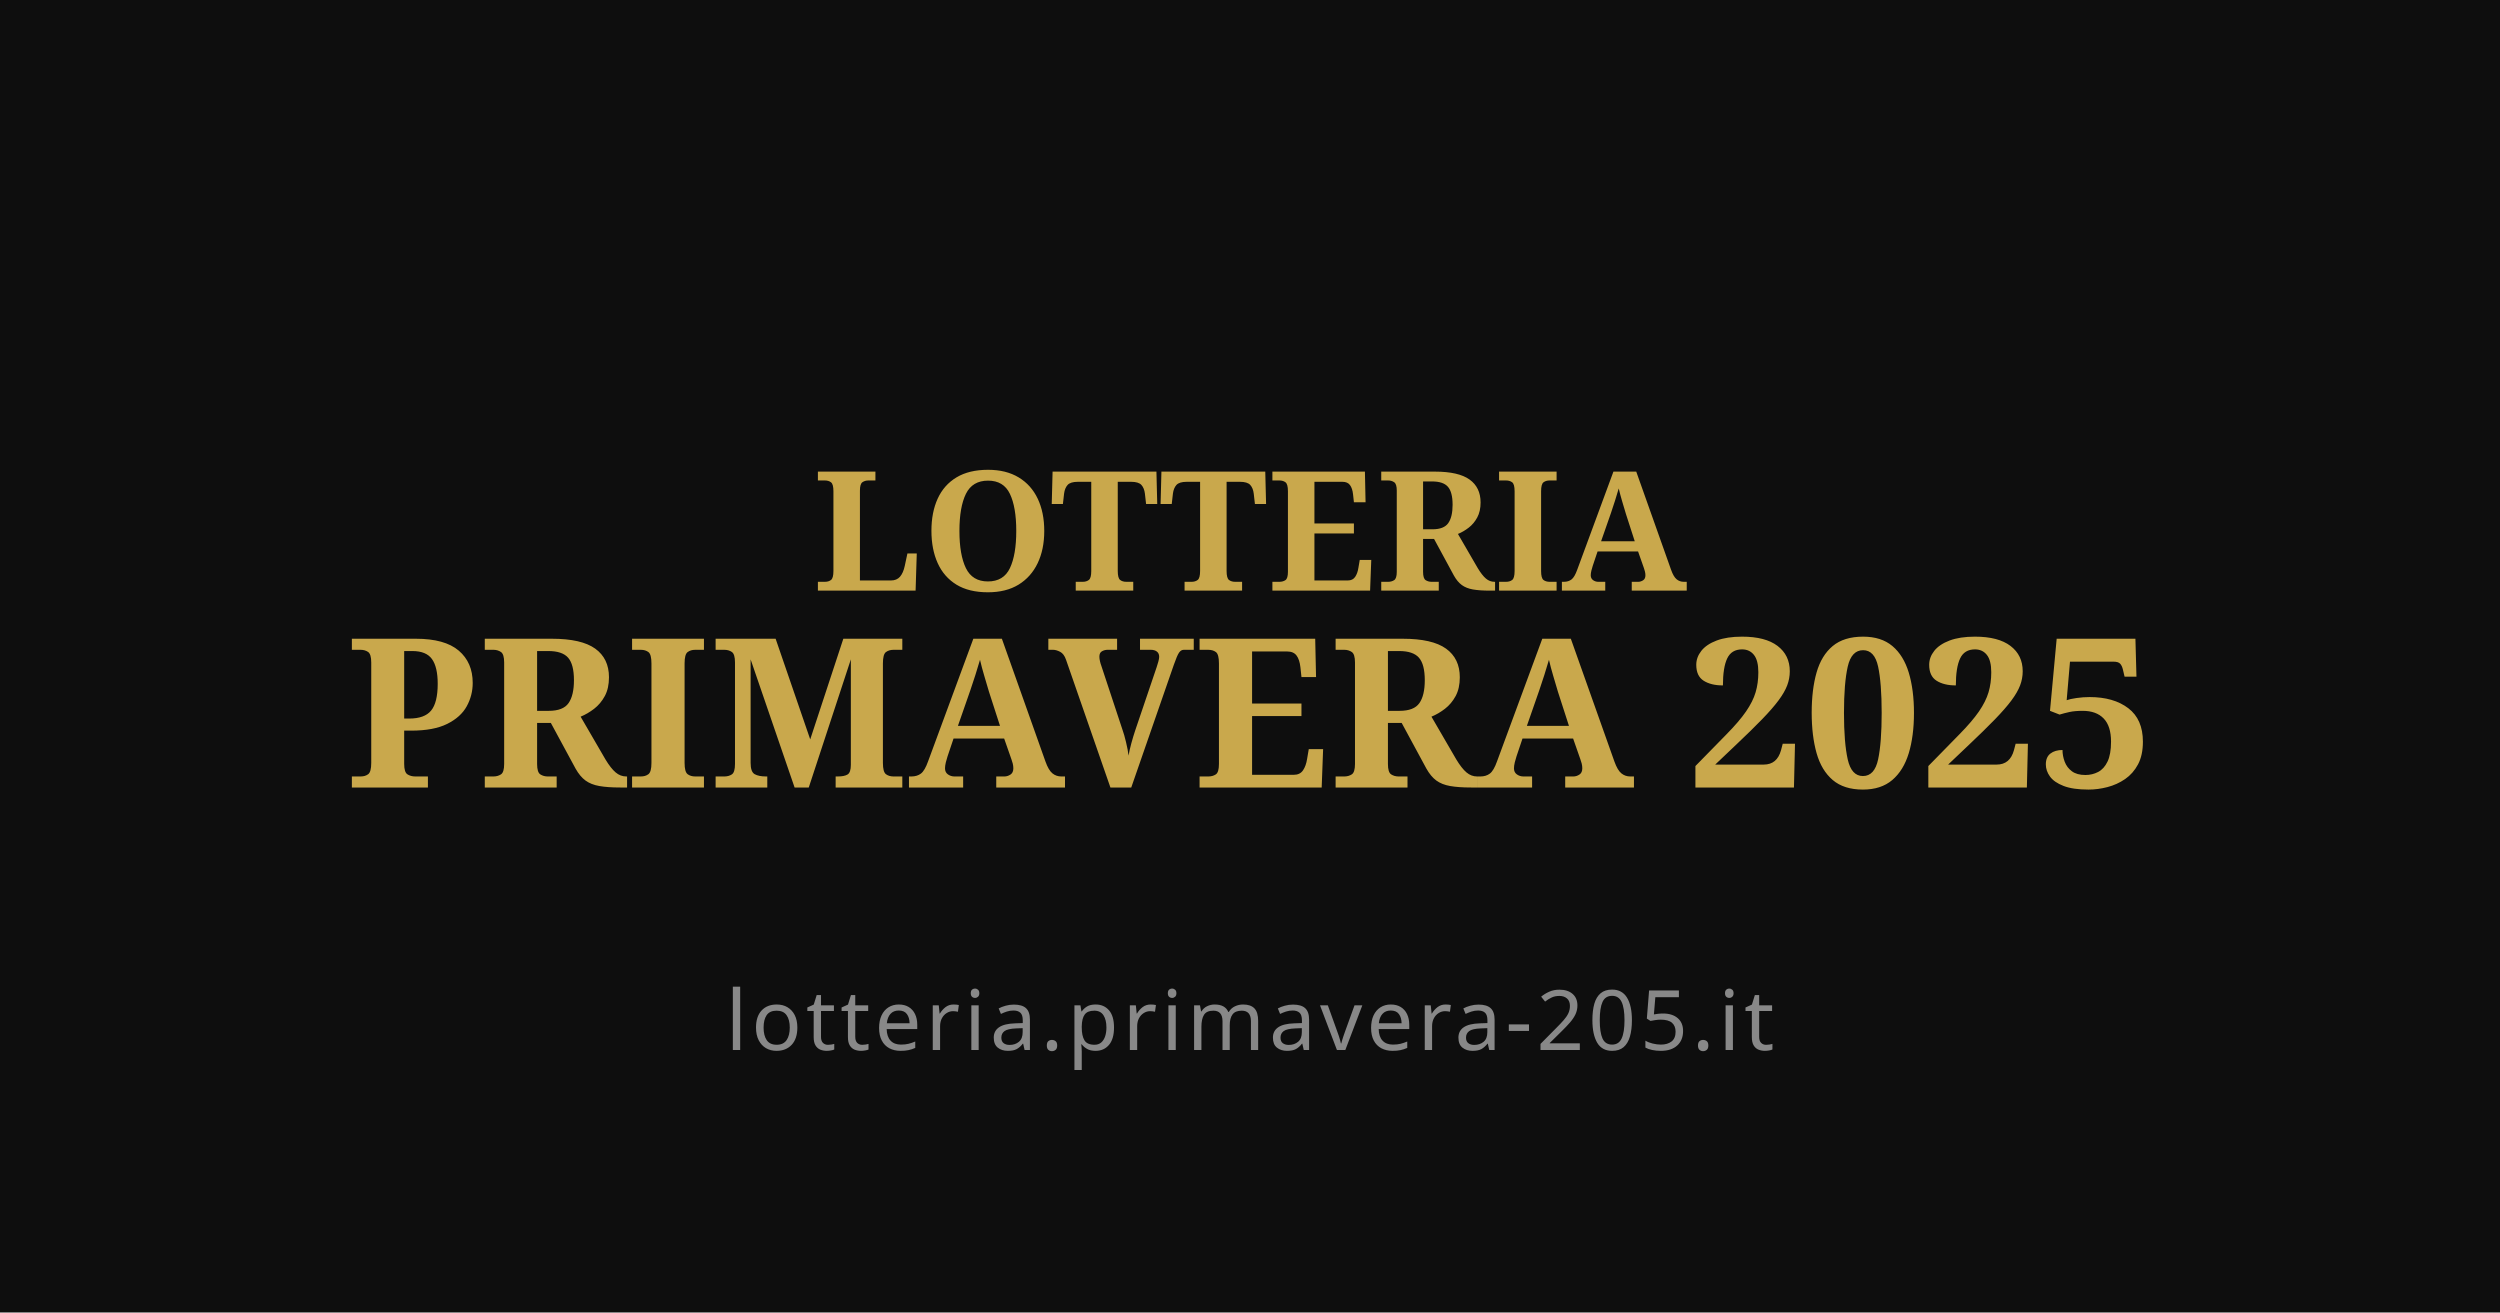
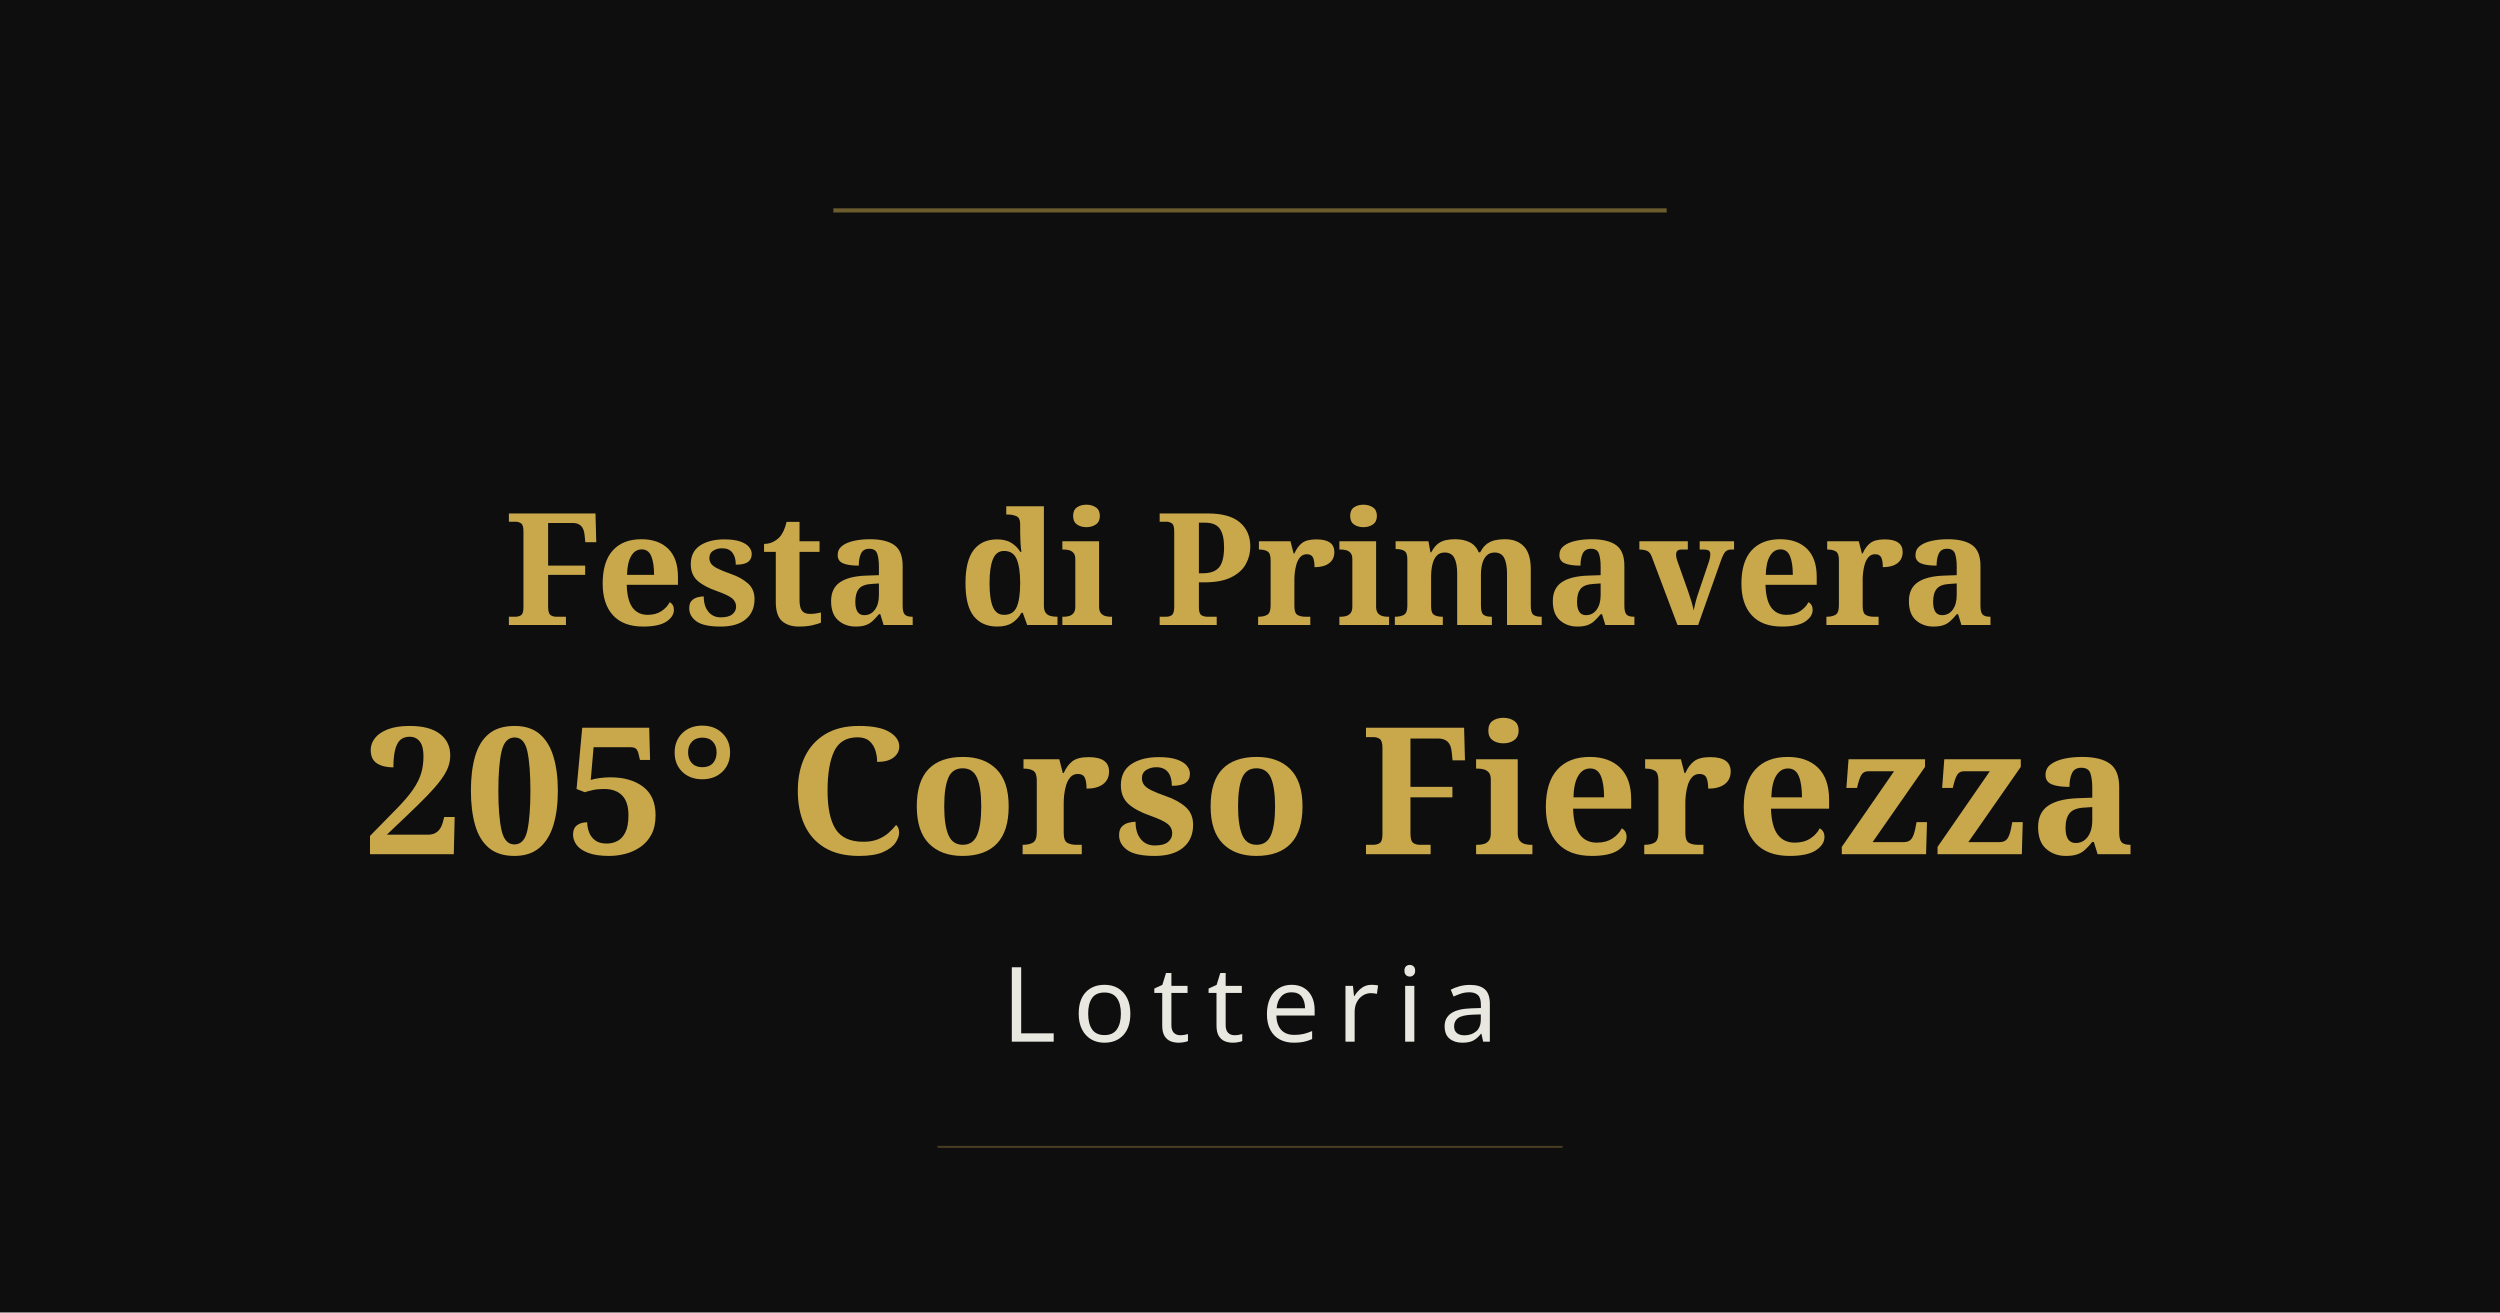
<svg xmlns="http://www.w3.org/2000/svg" viewBox="0 0 1200 630">
  <rect width="1200" height="630" fill="#0E0E0E" />
-   <text x="50%" y="45%" text-anchor="middle" font-family="'Playfair Display', serif" font-size="80" font-weight="900" fill="#C9A84C">
-     LOTTERIA
+   <rect x="400" y="100" width="400" height="2" fill="#C9A84C" opacity="0.5" />
+   <text x="50%" y="300" text-anchor="middle" font-family="'Playfair Display', serif" font-size="75" font-weight="700" fill="#C9A84C">
+     Festa di Primavera
  </text>
-   <text x="50%" y="60%" text-anchor="middle" font-family="'Playfair Display', serif" font-size="100" font-weight="900" fill="#C9A84C">
-     PRIMAVERA 2025
+   <text x="50%" y="410" text-anchor="middle" font-family="'Playfair Display', serif" font-size="85" font-weight="900" fill="#C9A84C" letter-spacing="1">
+     205° Corso Fierezza
  </text>
-   <text x="50%" y="80%" text-anchor="middle" font-family="'DM Sans', sans-serif" font-size="40" font-weight="300" fill="#888888" letter-spacing="2">
-     lotteria.primavera-205.it
+   <text x="50%" y="500" text-anchor="middle" font-family="'DM Sans', sans-serif" font-size="50" font-weight="400" fill="#E8E8E0" letter-spacing="8" text-transform="uppercase">
+     Lotteria
  </text>
+   <rect x="450" y="550" width="300" height="1" fill="#C9A84C" opacity="0.3" />
</svg>
